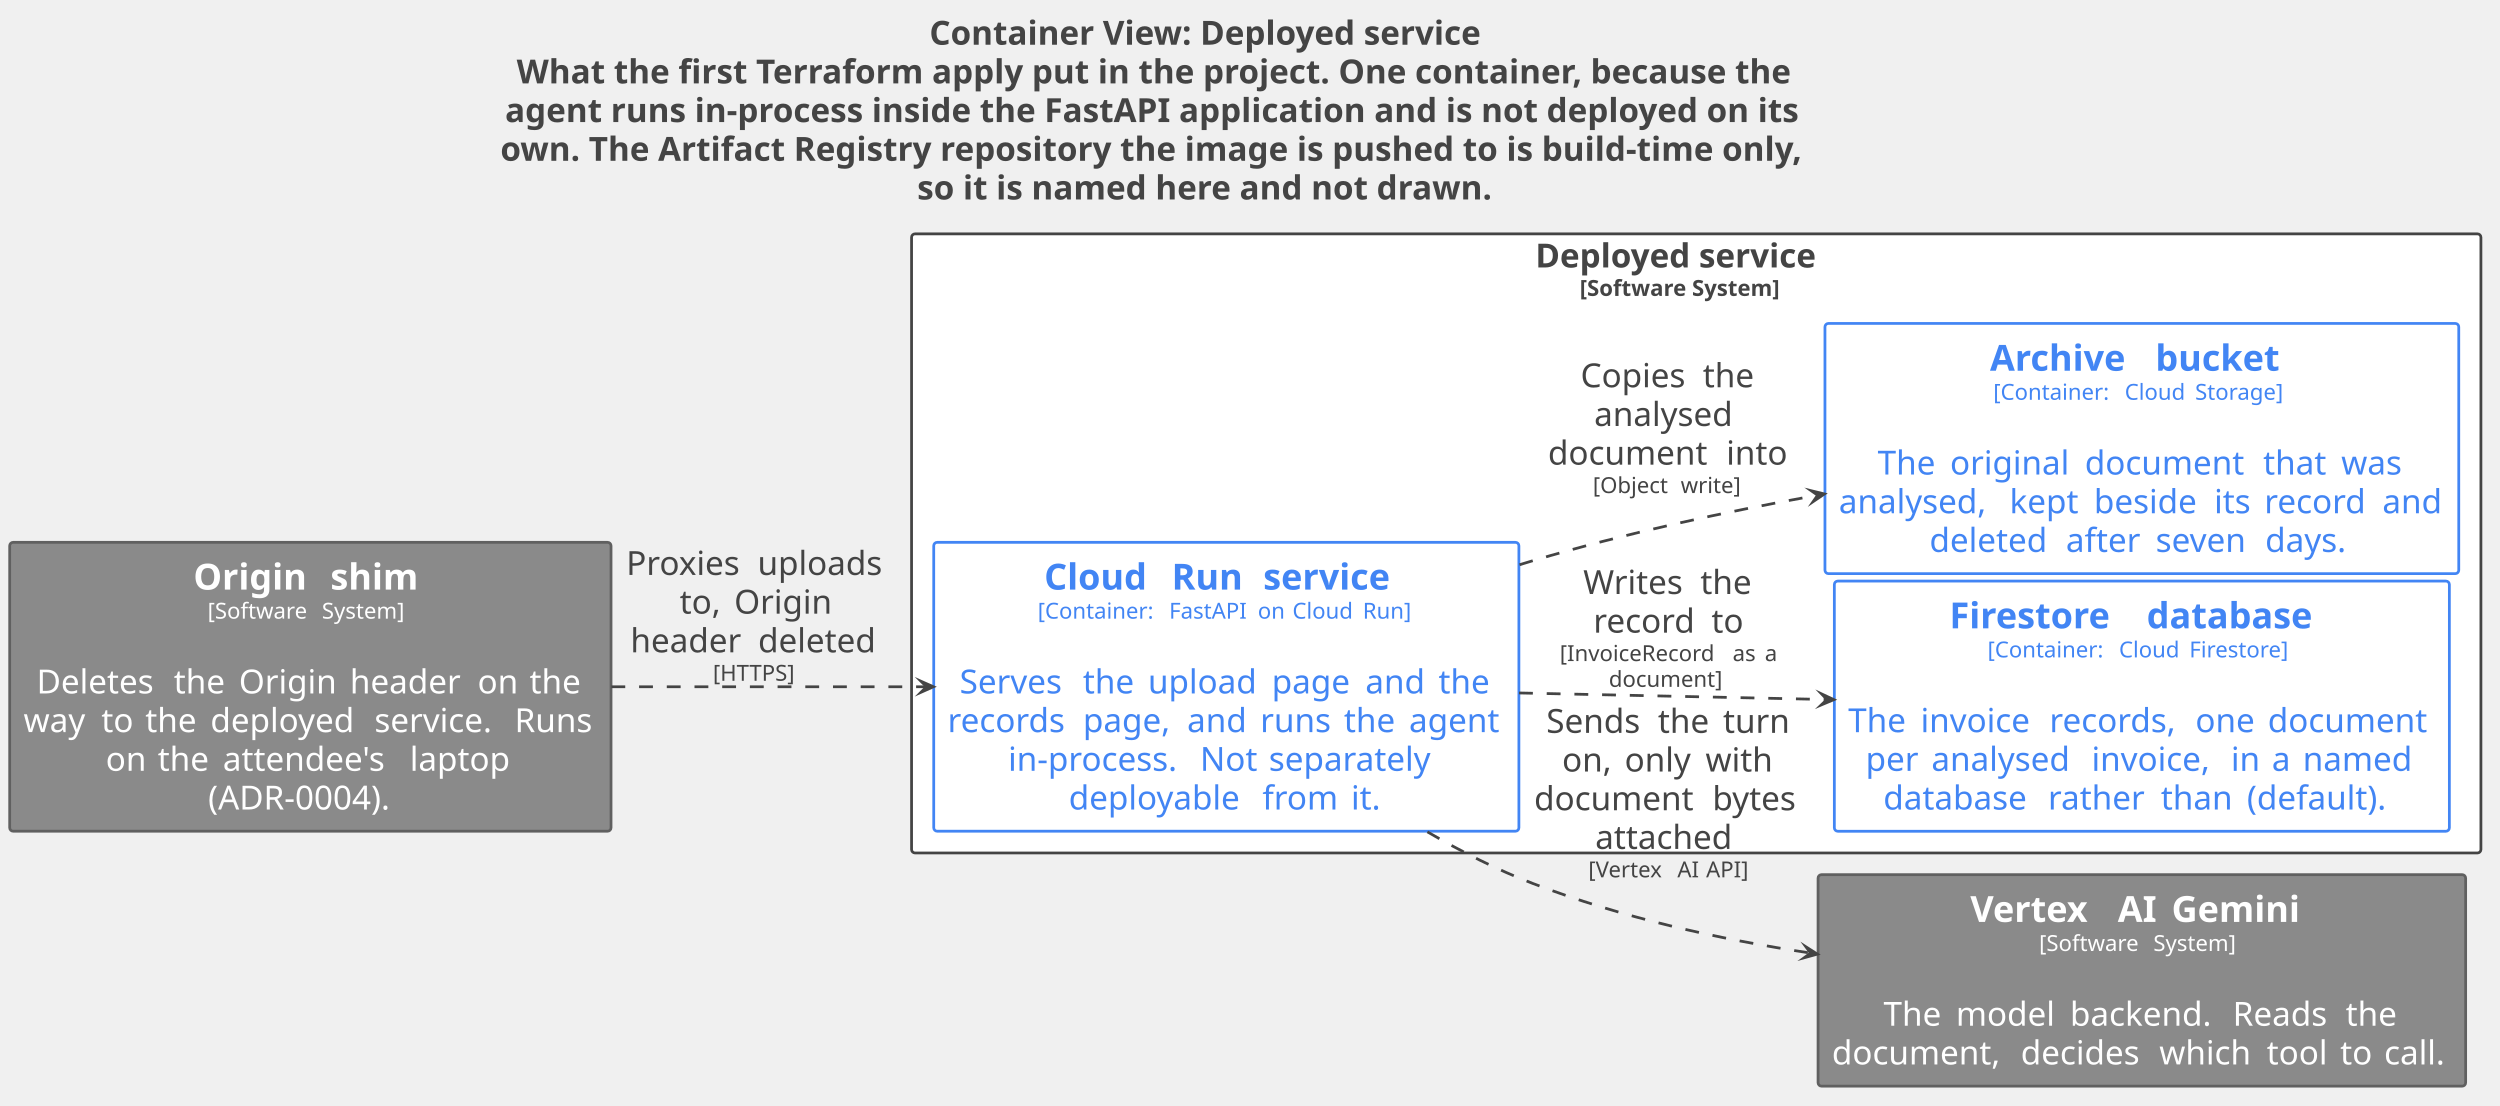
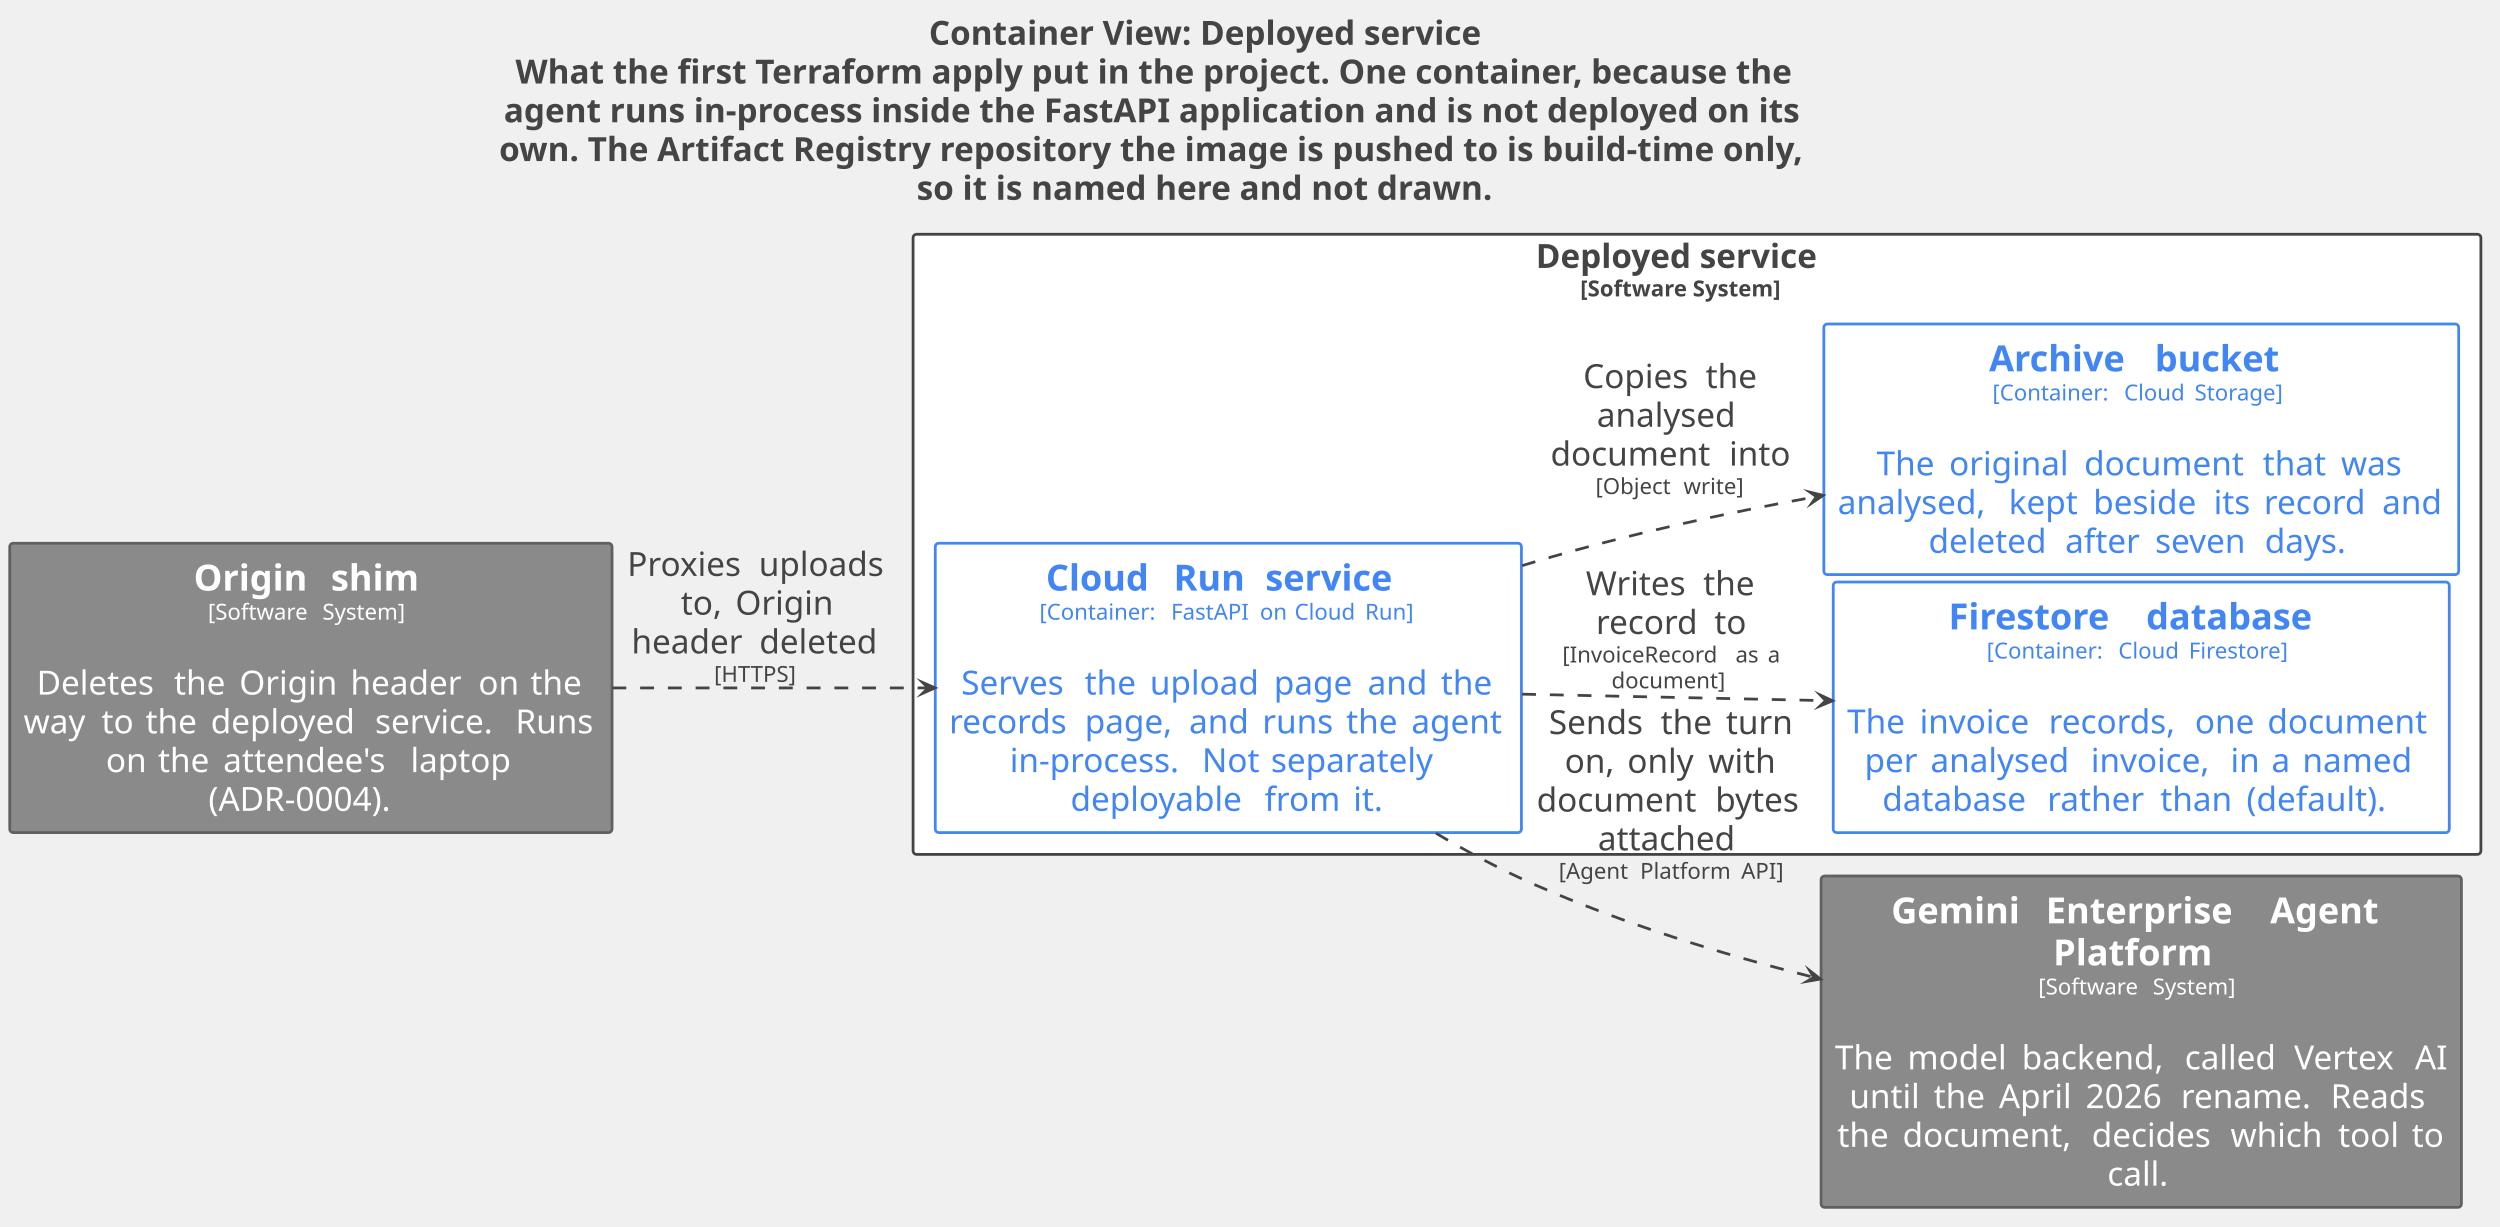
- <svg xmlns="http://www.w3.org/2000/svg" version="1.1" data-diagram-type="DESCRIPTION" style="width:1805px;height:798px;background:#FFFFFF;" width="1805px" height="798px" viewBox="0 0 1805 798" zoomAndPan="magnify" preserveAspectRatio="none" contentStyleType="text/css">
+ <svg xmlns="http://www.w3.org/2000/svg" version="1.1" data-diagram-type="DESCRIPTION" style="width:1802px;height:884px;background:#FFFFFF;" width="1802px" height="884px" viewBox="0 0 1802 884" zoomAndPan="magnify" preserveAspectRatio="none" contentStyleType="text/css">
  <defs />
  <g font-family="sans-serif" lengthAdjust="spacing">
    <g class="title" data-source-line="1">
-       <text x="671.028" y="32.277" fill="#444" font-size="24" textLength="456.164" font-weight="700">Container View: Deployed service</text>
-       <text x="373.032" y="60.215" fill="#444" font-size="24" textLength="1052.156" font-weight="700">What the first Terraform apply put in the project. One container, because the</text>
-       <text x="364.653" y="88.152" fill="#444" font-size="24" textLength="1068.914" font-weight="700">agent runs in-process inside the FastAPI application and is not deployed on its</text>
-       <text x="361.284" y="116.09" fill="#444" font-size="24" textLength="1075.652" font-weight="700">own. The Artifact Registry repository the image is pushed to is build-time only,</text>
-       <text x="662.215" y="144.027" fill="#444" font-size="24" textLength="473.789" font-weight="700">so it is named here and not drawn.</text>
+       <text x="669.528" y="32.277" fill="#444" font-size="24" textLength="456.164" font-weight="700">Container View: Deployed service</text>
+       <text x="371.532" y="60.215" fill="#444" font-size="24" textLength="1052.156" font-weight="700">What the first Terraform apply put in the project. One container, because the</text>
+       <text x="363.153" y="88.152" fill="#444" font-size="24" textLength="1068.914" font-weight="700">agent runs in-process inside the FastAPI application and is not deployed on its</text>
+       <text x="359.784" y="116.09" fill="#444" font-size="24" textLength="1075.652" font-weight="700">own. The Artifact Registry repository the image is pushed to is build-time only,</text>
+       <text x="660.715" y="144.027" fill="#444" font-size="24" textLength="473.789" font-weight="700">so it is named here and not drawn.</text>
    </g>
    <g class="cluster" data-qualified-name="Deployed service.n.size.16..Software System...size." id="ent0003" data-source-line="87">
-       <rect x="658.15" y="168.848" width="1133.07" height="447" fill="#FFF" style="stroke:#444;stroke-width:2;" rx="2.5" ry="2.5" />
-       <text x="1108.523" y="193.125" fill="#444" font-size="24" textLength="232.324" font-weight="700">Deployed service</text>
-       <text x="1140.54" y="213.637" fill="#444" font-size="16" textLength="168.289" font-weight="700">[Software System]</text>
+       <rect x="658.15" y="168.848" width="1130.07" height="447" fill="#FFF" style="stroke:#444;stroke-width:2;" rx="2.5" ry="2.5" />
+       <text x="1107.023" y="193.125" fill="#444" font-size="24" textLength="232.324" font-weight="700">Deployed service</text>
+       <text x="1139.04" y="213.637" fill="#444" font-size="16" textLength="168.289" font-weight="700">[Software System]</text>
    </g>
    <g class="entity" data-qualified-name="Deployed service.n.size.16..Software System...size..Deployedservice.Firestoredatabase" id="ent0004" data-source-line="88">
-       <rect x="1324.4" y="419.528" width="444.043" height="180.641" fill="#FFF" style="stroke:#4285F4;stroke-width:2;" rx="2.5" ry="2.5" />
-       <text x="1407.522" y="453.661" fill="#4285F4" font-size="26" textLength="133.352" font-weight="700">Firestore</text>
-       <text x="1540.874" y="453.661" fill="#4285F4" font-size="26" font-weight="700"> </text>
-       <text x="1549.925" y="453.661" fill="#4285F4" font-size="26" textLength="135.396" font-weight="700">database</text>
-       <text x="1435.007" y="474.645" fill="#4285F4" font-size="16" textLength="89.82">[Container:</text>
-       <text x="1524.828" y="474.645" fill="#4285F4" font-size="16"> </text>
-       <text x="1529.914" y="474.645" fill="#4285F4" font-size="16" textLength="45.703">Cloud</text>
-       <text x="1575.617" y="474.645" fill="#4285F4" font-size="16"> </text>
-       <text x="1580.703" y="474.645" fill="#4285F4" font-size="16" textLength="77.133">Firestore]</text>
-       <text x="1542.607" y="500.696" fill="#4285F4" font-size="24"> </text>
-       <text x="1334.4" y="528.633" fill="#4285F4" font-size="24" textLength="44.637">The</text>
-       <text x="1379.037" y="528.633" fill="#4285F4" font-size="24"> </text>
-       <text x="1386.666" y="528.633" fill="#4285F4" font-size="24" textLength="85.395">invoice</text>
-       <text x="1472.06" y="528.633" fill="#4285F4" font-size="24"> </text>
-       <text x="1479.689" y="528.633" fill="#4285F4" font-size="24" textLength="97.746">records,</text>
-       <text x="1577.435" y="528.633" fill="#4285F4" font-size="24"> </text>
-       <text x="1585.064" y="528.633" fill="#4285F4" font-size="24" textLength="44.66">one</text>
-       <text x="1629.724" y="528.633" fill="#4285F4" font-size="24"> </text>
-       <text x="1637.353" y="528.633" fill="#4285F4" font-size="24" textLength="121.09">document</text>
-       <text x="1346.963" y="556.571" fill="#4285F4" font-size="24" textLength="39.867">per</text>
-       <text x="1386.83" y="556.571" fill="#4285F4" font-size="24"> </text>
-       <text x="1394.459" y="556.571" fill="#4285F4" font-size="24" textLength="108">analysed</text>
-       <text x="1502.459" y="556.571" fill="#4285F4" font-size="24"> </text>
-       <text x="1510.088" y="556.571" fill="#4285F4" font-size="24" textLength="93.023">invoice,</text>
-       <text x="1603.111" y="556.571" fill="#4285F4" font-size="24"> </text>
-       <text x="1610.74" y="556.571" fill="#4285F4" font-size="24" textLength="21.879">in</text>
-       <text x="1632.619" y="556.571" fill="#4285F4" font-size="24"> </text>
-       <text x="1640.248" y="556.571" fill="#4285F4" font-size="24">a</text>
-       <text x="1654.955" y="556.571" fill="#4285F4" font-size="24"> </text>
-       <text x="1662.584" y="556.571" fill="#4285F4" font-size="24" textLength="83.297">named</text>
-       <text x="1359.759" y="584.508" fill="#4285F4" font-size="24" textLength="111.27">database</text>
-       <text x="1471.029" y="584.508" fill="#4285F4" font-size="24"> </text>
-       <text x="1478.658" y="584.508" fill="#4285F4" font-size="24" textLength="73.828">rather</text>
-       <text x="1552.486" y="584.508" fill="#4285F4" font-size="24"> </text>
-       <text x="1560.115" y="584.508" fill="#4285F4" font-size="24" textLength="54.539">than</text>
-       <text x="1614.654" y="584.508" fill="#4285F4" font-size="24"> </text>
-       <text x="1622.283" y="584.508" fill="#4285F4" font-size="24" textLength="110.801">(default).</text>
+       <rect x="1321.4" y="419.528" width="444.043" height="180.641" fill="#FFF" style="stroke:#4285F4;stroke-width:2;" rx="2.5" ry="2.5" />
+       <text x="1404.522" y="453.661" fill="#4285F4" font-size="26" textLength="133.352" font-weight="700">Firestore</text>
+       <text x="1537.874" y="453.661" fill="#4285F4" font-size="26" font-weight="700"> </text>
+       <text x="1546.925" y="453.661" fill="#4285F4" font-size="26" textLength="135.396" font-weight="700">database</text>
+       <text x="1432.007" y="474.645" fill="#4285F4" font-size="16" textLength="89.82">[Container:</text>
+       <text x="1521.828" y="474.645" fill="#4285F4" font-size="16"> </text>
+       <text x="1526.914" y="474.645" fill="#4285F4" font-size="16" textLength="45.703">Cloud</text>
+       <text x="1572.617" y="474.645" fill="#4285F4" font-size="16"> </text>
+       <text x="1577.703" y="474.645" fill="#4285F4" font-size="16" textLength="77.133">Firestore]</text>
+       <text x="1539.607" y="500.696" fill="#4285F4" font-size="24"> </text>
+       <text x="1331.4" y="528.633" fill="#4285F4" font-size="24" textLength="44.637">The</text>
+       <text x="1376.037" y="528.633" fill="#4285F4" font-size="24"> </text>
+       <text x="1383.666" y="528.633" fill="#4285F4" font-size="24" textLength="85.395">invoice</text>
+       <text x="1469.06" y="528.633" fill="#4285F4" font-size="24"> </text>
+       <text x="1476.689" y="528.633" fill="#4285F4" font-size="24" textLength="97.746">records,</text>
+       <text x="1574.435" y="528.633" fill="#4285F4" font-size="24"> </text>
+       <text x="1582.064" y="528.633" fill="#4285F4" font-size="24" textLength="44.66">one</text>
+       <text x="1626.724" y="528.633" fill="#4285F4" font-size="24"> </text>
+       <text x="1634.353" y="528.633" fill="#4285F4" font-size="24" textLength="121.09">document</text>
+       <text x="1343.963" y="556.571" fill="#4285F4" font-size="24" textLength="39.867">per</text>
+       <text x="1383.83" y="556.571" fill="#4285F4" font-size="24"> </text>
+       <text x="1391.459" y="556.571" fill="#4285F4" font-size="24" textLength="108">analysed</text>
+       <text x="1499.459" y="556.571" fill="#4285F4" font-size="24"> </text>
+       <text x="1507.088" y="556.571" fill="#4285F4" font-size="24" textLength="93.023">invoice,</text>
+       <text x="1600.111" y="556.571" fill="#4285F4" font-size="24"> </text>
+       <text x="1607.74" y="556.571" fill="#4285F4" font-size="24" textLength="21.879">in</text>
+       <text x="1629.619" y="556.571" fill="#4285F4" font-size="24"> </text>
+       <text x="1637.248" y="556.571" fill="#4285F4" font-size="24">a</text>
+       <text x="1651.955" y="556.571" fill="#4285F4" font-size="24"> </text>
+       <text x="1659.584" y="556.571" fill="#4285F4" font-size="24" textLength="83.297">named</text>
+       <text x="1356.759" y="584.508" fill="#4285F4" font-size="24" textLength="111.27">database</text>
+       <text x="1468.029" y="584.508" fill="#4285F4" font-size="24"> </text>
+       <text x="1475.658" y="584.508" fill="#4285F4" font-size="24" textLength="73.828">rather</text>
+       <text x="1549.486" y="584.508" fill="#4285F4" font-size="24"> </text>
+       <text x="1557.115" y="584.508" fill="#4285F4" font-size="24" textLength="54.539">than</text>
+       <text x="1611.654" y="584.508" fill="#4285F4" font-size="24"> </text>
+       <text x="1619.283" y="584.508" fill="#4285F4" font-size="24" textLength="110.801">(default).</text>
    </g>
    <g class="entity" data-qualified-name="Deployed service.n.size.16..Software System...size..Deployedservice.Archivebucket" id="ent0005" data-source-line="89">
-       <rect x="1317.62" y="233.528" width="457.602" height="180.641" fill="#FFF" style="stroke:#4285F4;stroke-width:2;" rx="2.5" ry="2.5" />
-       <text x="1436.771" y="267.661" fill="#4285F4" font-size="26" textLength="110.36" font-weight="700">Archive</text>
-       <text x="1547.132" y="267.661" fill="#4285F4" font-size="26" font-weight="700"> </text>
-       <text x="1556.183" y="267.661" fill="#4285F4" font-size="26" textLength="99.887" font-weight="700">bucket</text>
-       <text x="1439.151" y="288.645" fill="#4285F4" font-size="16" textLength="89.82">[Container:</text>
-       <text x="1528.972" y="288.645" fill="#4285F4" font-size="16"> </text>
-       <text x="1534.058" y="288.645" fill="#4285F4" font-size="16" textLength="45.703">Cloud</text>
-       <text x="1579.761" y="288.645" fill="#4285F4" font-size="16"> </text>
-       <text x="1584.847" y="288.645" fill="#4285F4" font-size="16" textLength="68.844">Storage]</text>
-       <text x="1542.606" y="314.696" fill="#4285F4" font-size="24"> </text>
-       <text x="1355.657" y="342.633" fill="#4285F4" font-size="24" textLength="44.637">The</text>
-       <text x="1400.294" y="342.633" fill="#4285F4" font-size="24"> </text>
-       <text x="1407.923" y="342.633" fill="#4285F4" font-size="24" textLength="89.707">original</text>
-       <text x="1497.63" y="342.633" fill="#4285F4" font-size="24"> </text>
-       <text x="1505.259" y="342.633" fill="#4285F4" font-size="24" textLength="121.09">document</text>
-       <text x="1626.349" y="342.633" fill="#4285F4" font-size="24"> </text>
-       <text x="1633.977" y="342.633" fill="#4285F4" font-size="24" textLength="48.738">that</text>
-       <text x="1682.716" y="342.633" fill="#4285F4" font-size="24"> </text>
-       <text x="1690.345" y="342.633" fill="#4285F4" font-size="24" textLength="46.84">was</text>
-       <text x="1327.62" y="370.571" fill="#4285F4" font-size="24" textLength="115.629">analysed,</text>
-       <text x="1443.249" y="370.571" fill="#4285F4" font-size="24"> </text>
-       <text x="1450.878" y="370.571" fill="#4285F4" font-size="24" textLength="53.309">kept</text>
-       <text x="1504.186" y="370.571" fill="#4285F4" font-size="24"> </text>
-       <text x="1511.815" y="370.571" fill="#4285F4" font-size="24" textLength="79.172">beside</text>
-       <text x="1590.987" y="370.571" fill="#4285F4" font-size="24"> </text>
-       <text x="1598.616" y="370.571" fill="#4285F4" font-size="24" textLength="28.582">its</text>
-       <text x="1627.198" y="370.571" fill="#4285F4" font-size="24"> </text>
-       <text x="1634.827" y="370.571" fill="#4285F4" font-size="24" textLength="77.613">record</text>
-       <text x="1712.44" y="370.571" fill="#4285F4" font-size="24"> </text>
-       <text x="1720.069" y="370.571" fill="#4285F4" font-size="24" textLength="45.152">and</text>
-       <text x="1393.093" y="398.508" fill="#4285F4" font-size="24" textLength="90.844">deleted</text>
-       <text x="1483.936" y="398.508" fill="#4285F4" font-size="24"> </text>
-       <text x="1491.565" y="398.508" fill="#4285F4" font-size="24" textLength="57.199">after</text>
-       <text x="1548.765" y="398.508" fill="#4285F4" font-size="24"> </text>
-       <text x="1556.393" y="398.508" fill="#4285F4" font-size="24" textLength="71.449">seven</text>
-       <text x="1627.843" y="398.508" fill="#4285F4" font-size="24"> </text>
-       <text x="1635.472" y="398.508" fill="#4285F4" font-size="24" textLength="64.277">days.</text>
+       <rect x="1314.62" y="233.528" width="457.602" height="180.641" fill="#FFF" style="stroke:#4285F4;stroke-width:2;" rx="2.5" ry="2.5" />
+       <text x="1433.771" y="267.661" fill="#4285F4" font-size="26" textLength="110.36" font-weight="700">Archive</text>
+       <text x="1544.132" y="267.661" fill="#4285F4" font-size="26" font-weight="700"> </text>
+       <text x="1553.183" y="267.661" fill="#4285F4" font-size="26" textLength="99.887" font-weight="700">bucket</text>
+       <text x="1436.151" y="288.645" fill="#4285F4" font-size="16" textLength="89.82">[Container:</text>
+       <text x="1525.972" y="288.645" fill="#4285F4" font-size="16"> </text>
+       <text x="1531.058" y="288.645" fill="#4285F4" font-size="16" textLength="45.703">Cloud</text>
+       <text x="1576.761" y="288.645" fill="#4285F4" font-size="16"> </text>
+       <text x="1581.847" y="288.645" fill="#4285F4" font-size="16" textLength="68.844">Storage]</text>
+       <text x="1539.606" y="314.696" fill="#4285F4" font-size="24"> </text>
+       <text x="1352.657" y="342.633" fill="#4285F4" font-size="24" textLength="44.637">The</text>
+       <text x="1397.294" y="342.633" fill="#4285F4" font-size="24"> </text>
+       <text x="1404.923" y="342.633" fill="#4285F4" font-size="24" textLength="89.707">original</text>
+       <text x="1494.63" y="342.633" fill="#4285F4" font-size="24"> </text>
+       <text x="1502.259" y="342.633" fill="#4285F4" font-size="24" textLength="121.09">document</text>
+       <text x="1623.349" y="342.633" fill="#4285F4" font-size="24"> </text>
+       <text x="1630.977" y="342.633" fill="#4285F4" font-size="24" textLength="48.738">that</text>
+       <text x="1679.716" y="342.633" fill="#4285F4" font-size="24"> </text>
+       <text x="1687.345" y="342.633" fill="#4285F4" font-size="24" textLength="46.84">was</text>
+       <text x="1324.62" y="370.571" fill="#4285F4" font-size="24" textLength="115.629">analysed,</text>
+       <text x="1440.249" y="370.571" fill="#4285F4" font-size="24"> </text>
+       <text x="1447.878" y="370.571" fill="#4285F4" font-size="24" textLength="53.309">kept</text>
+       <text x="1501.186" y="370.571" fill="#4285F4" font-size="24"> </text>
+       <text x="1508.815" y="370.571" fill="#4285F4" font-size="24" textLength="79.172">beside</text>
+       <text x="1587.987" y="370.571" fill="#4285F4" font-size="24"> </text>
+       <text x="1595.616" y="370.571" fill="#4285F4" font-size="24" textLength="28.582">its</text>
+       <text x="1624.198" y="370.571" fill="#4285F4" font-size="24"> </text>
+       <text x="1631.827" y="370.571" fill="#4285F4" font-size="24" textLength="77.613">record</text>
+       <text x="1709.44" y="370.571" fill="#4285F4" font-size="24"> </text>
+       <text x="1717.069" y="370.571" fill="#4285F4" font-size="24" textLength="45.152">and</text>
+       <text x="1390.093" y="398.508" fill="#4285F4" font-size="24" textLength="90.844">deleted</text>
+       <text x="1480.936" y="398.508" fill="#4285F4" font-size="24"> </text>
+       <text x="1488.565" y="398.508" fill="#4285F4" font-size="24" textLength="57.199">after</text>
+       <text x="1545.765" y="398.508" fill="#4285F4" font-size="24"> </text>
+       <text x="1553.393" y="398.508" fill="#4285F4" font-size="24" textLength="71.449">seven</text>
+       <text x="1624.843" y="398.508" fill="#4285F4" font-size="24"> </text>
+       <text x="1632.472" y="398.508" fill="#4285F4" font-size="24" textLength="64.277">days.</text>
    </g>
    <g class="entity" data-qualified-name="Deployed service.n.size.16..Software System...size..Deployedservice.CloudRunservice" id="ent0006" data-source-line="90">
      <rect x="674.15" y="391.558" width="422.492" height="208.578" fill="#FFF" style="stroke:#4285F4;stroke-width:2;" rx="2.5" ry="2.5" />
      <text x="753.917" y="425.691" fill="#4285F4" font-size="26" textLength="82.977" font-weight="700">Cloud</text>
      <text x="836.894" y="425.691" fill="#4285F4" font-size="26" font-weight="700"> </text>
      <text x="845.945" y="425.691" fill="#4285F4" font-size="26" textLength="57.04" font-weight="700">Run</text>
      <text x="902.985" y="425.691" fill="#4285F4" font-size="26" font-weight="700"> </text>
      <text x="912.037" y="425.691" fill="#4285F4" font-size="26" textLength="104.838" font-weight="700">service</text>
      <text x="749.213" y="446.675" fill="#4285F4" font-size="16" textLength="89.82">[Container:</text>
      <text x="839.033" y="446.675" fill="#4285F4" font-size="16"> </text>
      <text x="844.119" y="446.675" fill="#4285F4" font-size="16" textLength="58.93">FastAPI</text>
      <text x="903.048" y="446.675" fill="#4285F4" font-size="16"> </text>
      <text x="908.134" y="446.675" fill="#4285F4" font-size="16" textLength="19.93">on</text>
      <text x="928.064" y="446.675" fill="#4285F4" font-size="16"> </text>
      <text x="933.15" y="446.675" fill="#4285F4" font-size="16" textLength="45.703">Cloud</text>
      <text x="978.853" y="446.675" fill="#4285F4" font-size="16"> </text>
      <text x="983.939" y="446.675" fill="#4285F4" font-size="16" textLength="37.641">Run]</text>
      <text x="881.582" y="472.726" fill="#4285F4" font-size="24"> </text>
      <text x="692.851" y="500.663" fill="#4285F4" font-size="24" textLength="81.34">Serves</text>
      <text x="774.191" y="500.663" fill="#4285F4" font-size="24"> </text>
      <text x="781.82" y="500.663" fill="#4285F4" font-size="24" textLength="39.387">the</text>
      <text x="821.207" y="500.663" fill="#4285F4" font-size="24"> </text>
      <text x="828.836" y="500.663" fill="#4285F4" font-size="24" textLength="81.738">upload</text>
      <text x="910.574" y="500.663" fill="#4285F4" font-size="24"> </text>
      <text x="918.203" y="500.663" fill="#4285F4" font-size="24" textLength="59.941">page</text>
      <text x="978.144" y="500.663" fill="#4285F4" font-size="24"> </text>
      <text x="985.773" y="500.663" fill="#4285F4" font-size="24" textLength="45.152">and</text>
      <text x="1030.925" y="500.663" fill="#4285F4" font-size="24"> </text>
      <text x="1038.554" y="500.663" fill="#4285F4" font-size="24" textLength="39.387">the</text>
      <text x="684.15" y="528.601" fill="#4285F4" font-size="24" textLength="90.117">records</text>
      <text x="774.267" y="528.601" fill="#4285F4" font-size="24"> </text>
      <text x="781.896" y="528.601" fill="#4285F4" font-size="24" textLength="67.57">page,</text>
      <text x="849.466" y="528.601" fill="#4285F4" font-size="24"> </text>
      <text x="857.095" y="528.601" fill="#4285F4" font-size="24" textLength="45.152">and</text>
      <text x="902.248" y="528.601" fill="#4285F4" font-size="24"> </text>
      <text x="909.877" y="528.601" fill="#4285F4" font-size="24" textLength="52.793">runs</text>
      <text x="962.67" y="528.601" fill="#4285F4" font-size="24"> </text>
      <text x="970.298" y="528.601" fill="#4285F4" font-size="24" textLength="39.387">the</text>
      <text x="1009.685" y="528.601" fill="#4285F4" font-size="24"> </text>
      <text x="1017.314" y="528.601" fill="#4285F4" font-size="24" textLength="69.328">agent</text>
      <text x="727.867" y="556.538" fill="#4285F4" font-size="24" textLength="130.922">in-process.</text>
      <text x="858.789" y="556.538" fill="#4285F4" font-size="24"> </text>
      <text x="866.418" y="556.538" fill="#4285F4" font-size="24" textLength="42.047">Not</text>
      <text x="908.464" y="556.538" fill="#4285F4" font-size="24"> </text>
      <text x="916.093" y="556.538" fill="#4285F4" font-size="24" textLength="126.832">separately</text>
      <text x="771.642" y="584.476" fill="#4285F4" font-size="24" textLength="132.164">deployable</text>
      <text x="903.806" y="584.476" fill="#4285F4" font-size="24"> </text>
      <text x="911.435" y="584.476" fill="#4285F4" font-size="24" textLength="56.379">from</text>
      <text x="967.814" y="584.476" fill="#4285F4" font-size="24"> </text>
      <text x="975.443" y="584.476" fill="#4285F4" font-size="24" textLength="23.707">it.</text>
    </g>
    <g class="entity" data-qualified-name="Originshim" id="ent0001" data-source-line="84">
      <rect x="7" y="391.558" width="434.152" height="208.578" fill="#8A8A8A" style="stroke:#606060;stroke-width:2;" rx="2.5" ry="2.5" />
      <text x="139.621" y="425.691" fill="#FFF" font-size="26" textLength="89.87" font-weight="700">Origin</text>
      <text x="229.491" y="425.691" fill="#FFF" font-size="26" font-weight="700"> </text>
      <text x="238.542" y="425.691" fill="#FFF" font-size="26" textLength="69.989" font-weight="700">shim</text>
      <text x="149.877" y="446.675" fill="#FFF" font-size="16" textLength="77.406">[Software</text>
      <text x="227.283" y="446.675" fill="#FFF" font-size="16"> </text>
      <text x="232.369" y="446.675" fill="#FFF" font-size="16" textLength="65.906">System]</text>
      <text x="220.262" y="472.726" fill="#FFF" font-size="24"> </text>
      <text x="26.445" y="500.663" fill="#FFF" font-size="24" textLength="91.359">Deletes</text>
      <text x="117.805" y="500.663" fill="#FFF" font-size="24"> </text>
      <text x="125.434" y="500.663" fill="#FFF" font-size="24" textLength="39.387">the</text>
      <text x="164.82" y="500.663" fill="#FFF" font-size="24"> </text>
      <text x="172.449" y="500.663" fill="#FFF" font-size="24" textLength="72.539">Origin</text>
      <text x="244.988" y="500.663" fill="#FFF" font-size="24"> </text>
      <text x="252.617" y="500.663" fill="#FFF" font-size="24" textLength="84.551">header</text>
      <text x="337.168" y="500.663" fill="#FFF" font-size="24"> </text>
      <text x="344.797" y="500.663" fill="#FFF" font-size="24" textLength="29.895">on</text>
      <text x="374.691" y="500.663" fill="#FFF" font-size="24"> </text>
      <text x="382.32" y="500.663" fill="#FFF" font-size="24" textLength="39.387">the</text>
      <text x="17" y="528.601" fill="#FFF" font-size="24" textLength="48.539">way</text>
      <text x="65.539" y="528.601" fill="#FFF" font-size="24"> </text>
      <text x="73.168" y="528.601" fill="#FFF" font-size="24" textLength="24.094">to</text>
      <text x="97.262" y="528.601" fill="#FFF" font-size="24"> </text>
      <text x="104.891" y="528.601" fill="#FFF" font-size="24" textLength="39.387">the</text>
      <text x="144.277" y="528.601" fill="#FFF" font-size="24"> </text>
      <text x="151.906" y="528.601" fill="#FFF" font-size="24" textLength="110.789">deployed</text>
      <text x="262.695" y="528.601" fill="#FFF" font-size="24"> </text>
      <text x="270.324" y="528.601" fill="#FFF" font-size="24" textLength="93.598">service.</text>
      <text x="363.922" y="528.601" fill="#FFF" font-size="24"> </text>
      <text x="371.551" y="528.601" fill="#FFF" font-size="24" textLength="59.602">Runs</text>
      <text x="76.338" y="556.538" fill="#FFF" font-size="24" textLength="29.895">on</text>
      <text x="106.232" y="556.538" fill="#FFF" font-size="24"> </text>
      <text x="113.861" y="556.538" fill="#FFF" font-size="24" textLength="39.387">the</text>
      <text x="153.248" y="556.538" fill="#FFF" font-size="24"> </text>
      <text x="160.877" y="556.538" fill="#FFF" font-size="24" textLength="127.371">attendee's</text>
      <text x="288.248" y="556.538" fill="#FFF" font-size="24"> </text>
      <text x="295.877" y="556.538" fill="#FFF" font-size="24" textLength="75.938">laptop</text>
      <text x="150.242" y="584.476" fill="#FFF" font-size="24" textLength="147.668">(ADR-0004).</text>
    </g>
-     <g class="entity" data-qualified-name="VertexAIGemini" id="ent0002" data-source-line="85">
-       <rect x="1312.64" y="631.498" width="467.551" height="152.703" fill="#8A8A8A" style="stroke:#606060;stroke-width:2;" rx="2.5" ry="2.5" />
-       <text x="1422.56" y="665.631" fill="#FFF" font-size="26" textLength="97.411" font-weight="700">Vertex</text>
-       <text x="1519.971" y="665.631" fill="#FFF" font-size="26" font-weight="700"> </text>
-       <text x="1529.023" y="665.631" fill="#FFF" font-size="26" textLength="29.796" font-weight="700">AI</text>
-       <text x="1558.819" y="665.631" fill="#FFF" font-size="26" font-weight="700"> </text>
-       <text x="1567.87" y="665.631" fill="#FFF" font-size="26" textLength="102.4" font-weight="700">Gemini</text>
-       <text x="1472.216" y="686.615" fill="#FFF" font-size="16" textLength="77.406">[Software</text>
-       <text x="1549.622" y="686.615" fill="#FFF" font-size="16"> </text>
-       <text x="1554.708" y="686.615" fill="#FFF" font-size="16" textLength="65.906">System]</text>
-       <text x="1542.601" y="712.666" fill="#FFF" font-size="24"> </text>
-       <text x="1359.9" y="740.603" fill="#FFF" font-size="24" textLength="44.637">The</text>
-       <text x="1404.536" y="740.603" fill="#FFF" font-size="24"> </text>
-       <text x="1412.165" y="740.603" fill="#FFF" font-size="24" textLength="74.73">model</text>
-       <text x="1486.896" y="740.603" fill="#FFF" font-size="24"> </text>
-       <text x="1494.525" y="740.603" fill="#FFF" font-size="24" textLength="109.875">backend.</text>
-       <text x="1604.4" y="740.603" fill="#FFF" font-size="24"> </text>
-       <text x="1612.029" y="740.603" fill="#FFF" font-size="24" textLength="73.887">Reads</text>
-       <text x="1685.915" y="740.603" fill="#FFF" font-size="24"> </text>
-       <text x="1693.544" y="740.603" fill="#FFF" font-size="24" textLength="39.387">the</text>
-       <text x="1322.64" y="768.541" fill="#FFF" font-size="24" textLength="128.719">document,</text>
-       <text x="1451.359" y="768.541" fill="#FFF" font-size="24"> </text>
-       <text x="1458.988" y="768.541" fill="#FFF" font-size="24" textLength="92.367">decides</text>
-       <text x="1551.355" y="768.541" fill="#FFF" font-size="24"> </text>
-       <text x="1558.984" y="768.541" fill="#FFF" font-size="24" textLength="69.914">which</text>
-       <text x="1628.898" y="768.541" fill="#FFF" font-size="24"> </text>
-       <text x="1636.527" y="768.541" fill="#FFF" font-size="24" textLength="45.445">tool</text>
-       <text x="1681.972" y="768.541" fill="#FFF" font-size="24"> </text>
-       <text x="1689.601" y="768.541" fill="#FFF" font-size="24" textLength="24.094">to</text>
-       <text x="1713.695" y="768.541" fill="#FFF" font-size="24"> </text>
-       <text x="1721.324" y="768.541" fill="#FFF" font-size="24" textLength="48.867">call.</text>
+     <g class="entity" data-qualified-name="GeminiEnterpriseAgentPlatform" id="ent0002" data-source-line="85">
+       <rect x="1312.64" y="631.428" width="461.551" height="238.844" fill="#8A8A8A" style="stroke:#606060;stroke-width:2;" rx="2.5" ry="2.5" />
+       <text x="1363.205" y="665.561" fill="#FFF" font-size="26" textLength="102.4" font-weight="700">Gemini</text>
+       <text x="1465.606" y="665.561" fill="#FFF" font-size="26" font-weight="700"> </text>
+       <text x="1474.658" y="665.561" fill="#FFF" font-size="26" textLength="152.61" font-weight="700">Enterprise</text>
+       <text x="1627.268" y="665.561" fill="#FFF" font-size="26" font-weight="700"> </text>
+       <text x="1636.32" y="665.561" fill="#FFF" font-size="26" textLength="87.306" font-weight="700">Agent</text>
+       <text x="1479.901" y="695.827" fill="#FFF" font-size="26" textLength="127.029" font-weight="700">Platform</text>
+       <text x="1469.216" y="716.81" fill="#FFF" font-size="16" textLength="77.406">[Software</text>
+       <text x="1546.622" y="716.81" fill="#FFF" font-size="16"> </text>
+       <text x="1551.708" y="716.81" fill="#FFF" font-size="16" textLength="65.906">System]</text>
+       <text x="1539.601" y="742.861" fill="#FFF" font-size="24"> </text>
+       <text x="1322.64" y="770.799" fill="#FFF" font-size="24" textLength="44.637">The</text>
+       <text x="1367.277" y="770.799" fill="#FFF" font-size="24"> </text>
+       <text x="1374.906" y="770.799" fill="#FFF" font-size="24" textLength="74.73">model</text>
+       <text x="1449.636" y="770.799" fill="#FFF" font-size="24"> </text>
+       <text x="1457.265" y="770.799" fill="#FFF" font-size="24" textLength="109.875">backend,</text>
+       <text x="1567.14" y="770.799" fill="#FFF" font-size="24"> </text>
+       <text x="1574.769" y="770.799" fill="#FFF" font-size="24" textLength="71.238">called</text>
+       <text x="1646.007" y="770.799" fill="#FFF" font-size="24"> </text>
+       <text x="1653.636" y="770.799" fill="#FFF" font-size="24" textLength="79.43">Vertex</text>
+       <text x="1733.066" y="770.799" fill="#FFF" font-size="24"> </text>
+       <text x="1740.695" y="770.799" fill="#FFF" font-size="24" textLength="23.496">AI</text>
+       <text x="1332.994" y="798.736" fill="#FFF" font-size="24" textLength="53.168">until</text>
+       <text x="1386.161" y="798.736" fill="#FFF" font-size="24"> </text>
+       <text x="1393.79" y="798.736" fill="#FFF" font-size="24" textLength="39.387">the</text>
+       <text x="1433.177" y="798.736" fill="#FFF" font-size="24"> </text>
+       <text x="1440.806" y="798.736" fill="#FFF" font-size="24" textLength="54.855">April</text>
+       <text x="1495.661" y="798.736" fill="#FFF" font-size="24"> </text>
+       <text x="1503.29" y="798.736" fill="#FFF" font-size="24" textLength="61.078">2026</text>
+       <text x="1564.369" y="798.736" fill="#FFF" font-size="24"> </text>
+       <text x="1571.997" y="798.736" fill="#FFF" font-size="24" textLength="100.324">rename.</text>
+       <text x="1672.322" y="798.736" fill="#FFF" font-size="24"> </text>
+       <text x="1679.951" y="798.736" fill="#FFF" font-size="24" textLength="73.887">Reads</text>
+       <text x="1324.38" y="826.674" fill="#FFF" font-size="24" textLength="39.387">the</text>
+       <text x="1363.767" y="826.674" fill="#FFF" font-size="24"> </text>
+       <text x="1371.396" y="826.674" fill="#FFF" font-size="24" textLength="128.719">document,</text>
+       <text x="1500.115" y="826.674" fill="#FFF" font-size="24"> </text>
+       <text x="1507.744" y="826.674" fill="#FFF" font-size="24" textLength="92.367">decides</text>
+       <text x="1600.111" y="826.674" fill="#FFF" font-size="24"> </text>
+       <text x="1607.74" y="826.674" fill="#FFF" font-size="24" textLength="69.914">which</text>
+       <text x="1677.654" y="826.674" fill="#FFF" font-size="24"> </text>
+       <text x="1685.283" y="826.674" fill="#FFF" font-size="24" textLength="45.445">tool</text>
+       <text x="1730.728" y="826.674" fill="#FFF" font-size="24"> </text>
+       <text x="1738.357" y="826.674" fill="#FFF" font-size="24" textLength="24.094">to</text>
+       <text x="1518.982" y="854.611" fill="#FFF" font-size="24" textLength="48.867">call.</text>
    </g>
    <g class="link" data-entity-1="ent0001" data-entity-2="ent0006" id="lnk7" data-source-line="93" data-link-type="dependency">
      <path d="M441.42,495.848 C516.13,495.848 594.69,495.848 668.92,495.848" style="stroke:#444;stroke-width:2;stroke-dasharray:10,10;" fill="none" id="Originshim-to-Deployedservice.CloudRunservice" />
      <polygon points="673.92,495.848,664.92,491.848,668.92,495.848,664.92,499.848,673.92,495.848" fill="#444" style="stroke:#444;stroke-width:2;stroke-linejoin:miter;stroke-miterlimit:10;" />
      <text x="452.15" y="415.125" fill="#444" font-size="24" textLength="87.164">Proxies</text>
      <text x="539.314" y="415.125" fill="#444" font-size="24"> </text>
      <text x="546.943" y="415.125" fill="#444" font-size="24" textLength="94.242">uploads</text>
-       <text x="490.722" y="443.063" fill="#444" font-size="24" textLength="31.723">to,</text>
-       <text x="522.445" y="443.063" fill="#444" font-size="24"> </text>
-       <text x="530.074" y="443.063" fill="#444" font-size="24" textLength="72.539">Origin</text>
+       <text x="490.722" y="443.062" fill="#444" font-size="24" textLength="31.723">to,</text>
+       <text x="522.445" y="443.062" fill="#444" font-size="24"> </text>
+       <text x="530.074" y="443.062" fill="#444" font-size="24" textLength="72.539">Origin</text>
      <text x="455.156" y="471" fill="#444" font-size="24" textLength="84.551">header</text>
      <text x="539.707" y="471" fill="#444" font-size="24"> </text>
      <text x="547.336" y="471" fill="#444" font-size="24" textLength="90.844">deleted</text>
      <text x="514.734" y="491.512" fill="#444" font-size="16" textLength="63.867">[HTTPS]</text>
    </g>
    <g class="link" data-entity-1="ent0006" data-entity-2="ent0002" id="lnk8" data-source-line="94" data-link-type="dependency">
-       <path d="M1030.58,600.598 C1055.08,614.888 1080.94,628.008 1106.64,637.848 C1171.22,662.548 1239.407,677.783 1307.207,688.133" style="stroke:#444;stroke-width:2;stroke-dasharray:10,10;" fill="none" id="Deployedservice.CloudRunservice-to-VertexAIGemini" />
-       <polygon points="1312.15,688.888,1303.857,683.575,1307.207,688.133,1302.649,691.484,1312.15,688.888" fill="#444" style="stroke:#444;stroke-width:2;stroke-linejoin:miter;stroke-miterlimit:10;" />
+       <path d="M1035.09,600.628 C1058.38,614.388 1082.69,627.338 1106.64,637.848 C1171.25,666.168 1239.613,687.342 1307.333,704.472" style="stroke:#444;stroke-width:2;stroke-dasharray:10,10;" fill="none" id="Deployedservice.CloudRunservice-to-GeminiEnterpriseAgentPlatform" />
+       <polygon points="1312.18,705.698,1304.436,699.613,1307.333,704.472,1302.474,707.368,1312.18,705.698" fill="#444" style="stroke:#444;stroke-width:2;stroke-linejoin:miter;stroke-miterlimit:10;" />
      <text x="1116.411" y="529.125" fill="#444" font-size="24" textLength="72.949">Sends</text>
      <text x="1189.361" y="529.125" fill="#444" font-size="24"> </text>
      <text x="1196.99" y="529.125" fill="#444" font-size="24" textLength="39.387">the</text>
      <text x="1236.376" y="529.125" fill="#444" font-size="24"> </text>
      <text x="1244.005" y="529.125" fill="#444" font-size="24" textLength="49.699">turn</text>
      <text x="1127.826" y="557.063" fill="#444" font-size="24" textLength="37.523">on,</text>
      <text x="1165.349" y="557.063" fill="#444" font-size="24"> </text>
      <text x="1172.978" y="557.063" fill="#444" font-size="24" textLength="50.766">only</text>
      <text x="1223.744" y="557.063" fill="#444" font-size="24"> </text>
      <text x="1231.372" y="557.063" fill="#444" font-size="24" textLength="50.918">with</text>
      <text x="1107.64" y="585" fill="#444" font-size="24" textLength="121.09">document</text>
      <text x="1228.73" y="585" fill="#444" font-size="24"> </text>
      <text x="1236.359" y="585" fill="#444" font-size="24" textLength="66.117">bytes</text>
      <text x="1151.738" y="612.938" fill="#444" font-size="24" textLength="106.641">attached</text>
-       <text x="1146.765" y="633.449" fill="#444" font-size="16" textLength="59.195">[Vertex</text>
-       <text x="1205.96" y="633.449" fill="#444" font-size="16"> </text>
-       <text x="1211.046" y="633.449" fill="#444" font-size="16" textLength="15.664">AI</text>
-       <text x="1226.71" y="633.449" fill="#444" font-size="16"> </text>
-       <text x="1231.796" y="633.449" fill="#444" font-size="16" textLength="31.555">API]</text>
+       <text x="1123.515" y="633.449" fill="#444" font-size="16" textLength="53.602">[Agent</text>
+       <text x="1177.117" y="633.449" fill="#444" font-size="16"> </text>
+       <text x="1182.203" y="633.449" fill="#444" font-size="16" textLength="67.758">Platform</text>
+       <text x="1249.96" y="633.449" fill="#444" font-size="16"> </text>
+       <text x="1255.046" y="633.449" fill="#444" font-size="16" textLength="31.555">API]</text>
    </g>
    <g class="link" data-entity-1="ent0006" data-entity-2="ent0004" id="lnk9" data-source-line="95" data-link-type="dependency">
-       <path d="M1096.73,500.318 C1169.24,501.858 1245.661,503.481 1319.031,505.041" style="stroke:#444;stroke-width:2;stroke-dasharray:10,10;" fill="none" id="Deployedservice.CloudRunservice-to-Deployedservice.Firestoredatabase" />
-       <polygon points="1324.03,505.148,1315.117,500.957,1319.031,505.041,1314.947,508.955,1324.03,505.148" fill="#444" style="stroke:#444;stroke-width:2;stroke-linejoin:miter;stroke-miterlimit:10;" />
-       <text x="1143.081" y="428.855" fill="#444" font-size="24" textLength="76.945">Writes</text>
-       <text x="1220.027" y="428.855" fill="#444" font-size="24"> </text>
-       <text x="1227.656" y="428.855" fill="#444" font-size="24" textLength="39.387">the</text>
-       <text x="1150.394" y="456.793" fill="#444" font-size="24" textLength="77.613">record</text>
-       <text x="1228.007" y="456.793" fill="#444" font-size="24"> </text>
-       <text x="1235.636" y="456.793" fill="#444" font-size="24" textLength="24.094">to</text>
-       <text x="1126.14" y="477.304" fill="#444" font-size="16" textLength="119.727">[InvoiceRecord</text>
-       <text x="1245.867" y="477.304" fill="#444" font-size="16"> </text>
-       <text x="1250.953" y="477.304" fill="#444" font-size="16" textLength="18.141">as</text>
-       <text x="1269.093" y="477.304" fill="#444" font-size="16"> </text>
-       <text x="1274.179" y="477.304" fill="#444" font-size="16">a</text>
-       <text x="1161.578" y="495.929" fill="#444" font-size="16" textLength="86.969">document]</text>
+       <path d="M1097.13,500.348 C1168.59,501.868 1243.621,503.471 1315.901,505.011" style="stroke:#444;stroke-width:2;stroke-dasharray:10,10;" fill="none" id="Deployedservice.CloudRunservice-to-Deployedservice.Firestoredatabase" />
+       <polygon points="1320.9,505.118,1311.987,500.927,1315.901,505.011,1311.817,508.925,1320.9,505.118" fill="#444" style="stroke:#444;stroke-width:2;stroke-linejoin:miter;stroke-miterlimit:10;" />
+       <text x="1143.081" y="429.055" fill="#444" font-size="24" textLength="76.945">Writes</text>
+       <text x="1220.027" y="429.055" fill="#444" font-size="24"> </text>
+       <text x="1227.656" y="429.055" fill="#444" font-size="24" textLength="39.387">the</text>
+       <text x="1150.394" y="456.992" fill="#444" font-size="24" textLength="77.613">record</text>
+       <text x="1228.007" y="456.992" fill="#444" font-size="24"> </text>
+       <text x="1235.636" y="456.992" fill="#444" font-size="24" textLength="24.094">to</text>
+       <text x="1126.14" y="477.504" fill="#444" font-size="16" textLength="119.727">[InvoiceRecord</text>
+       <text x="1245.867" y="477.504" fill="#444" font-size="16"> </text>
+       <text x="1250.953" y="477.504" fill="#444" font-size="16" textLength="18.141">as</text>
+       <text x="1269.093" y="477.504" fill="#444" font-size="16"> </text>
+       <text x="1274.179" y="477.504" fill="#444" font-size="16">a</text>
+       <text x="1161.578" y="496.129" fill="#444" font-size="16" textLength="86.969">document]</text>
    </g>
    <g class="link" data-entity-1="ent0006" data-entity-2="ent0005" id="lnk10" data-source-line="96" data-link-type="dependency">
-       <path d="M1097.08,407.748 C1100.28,406.748 1103.47,405.788 1106.64,404.848 C1174.06,384.938 1243.899,369.844 1312.319,357.524" style="stroke:#444;stroke-width:2;stroke-dasharray:10,10;" fill="none" id="Deployedservice.CloudRunservice-to-Deployedservice.Archivebucket" />
-       <polygon points="1317.24,356.638,1307.674,354.296,1312.319,357.524,1309.091,362.169,1317.24,356.638" fill="#444" style="stroke:#444;stroke-width:2;stroke-linejoin:miter;stroke-miterlimit:10;" />
-       <text x="1141.171" y="279.615" fill="#444" font-size="24" textLength="80.613">Copies</text>
-       <text x="1221.785" y="279.615" fill="#444" font-size="24"> </text>
-       <text x="1229.413" y="279.615" fill="#444" font-size="24" textLength="39.387">the</text>
-       <text x="1150.986" y="307.553" fill="#444" font-size="24" textLength="108">analysed</text>
-       <text x="1117.64" y="335.49" fill="#444" font-size="24" textLength="121.09">document</text>
-       <text x="1238.73" y="335.49" fill="#444" font-size="24"> </text>
-       <text x="1246.359" y="335.49" fill="#444" font-size="24" textLength="45.973">into</text>
-       <text x="1150.033" y="356.002" fill="#444" font-size="16" textLength="58.352">[Object</text>
-       <text x="1208.384" y="356.002" fill="#444" font-size="16"> </text>
-       <text x="1213.47" y="356.002" fill="#444" font-size="16" textLength="46.469">write]</text>
+       <path d="M1097.08,407.748 C1100.28,406.758 1103.47,405.788 1106.64,404.848 C1173.05,385.188 1241.711,370.233 1309.201,357.953" style="stroke:#444;stroke-width:2;stroke-dasharray:10,10;" fill="none" id="Deployedservice.CloudRunservice-to-Deployedservice.Archivebucket" />
+       <polygon points="1314.12,357.058,1304.549,354.733,1309.201,357.953,1305.981,362.604,1314.12,357.058" fill="#444" style="stroke:#444;stroke-width:2;stroke-linejoin:miter;stroke-miterlimit:10;" />
+       <text x="1141.171" y="279.725" fill="#444" font-size="24" textLength="80.613">Copies</text>
+       <text x="1221.785" y="279.725" fill="#444" font-size="24"> </text>
+       <text x="1229.413" y="279.725" fill="#444" font-size="24" textLength="39.387">the</text>
+       <text x="1150.986" y="307.662" fill="#444" font-size="24" textLength="108">analysed</text>
+       <text x="1117.64" y="335.6" fill="#444" font-size="24" textLength="121.09">document</text>
+       <text x="1238.73" y="335.6" fill="#444" font-size="24"> </text>
+       <text x="1246.359" y="335.6" fill="#444" font-size="24" textLength="45.973">into</text>
+       <text x="1150.033" y="356.112" fill="#444" font-size="16" textLength="58.352">[Object</text>
+       <text x="1208.384" y="356.112" fill="#444" font-size="16"> </text>
+       <text x="1213.47" y="356.112" fill="#444" font-size="16" textLength="46.469">write]</text>
    </g>
  </g>
</svg>
